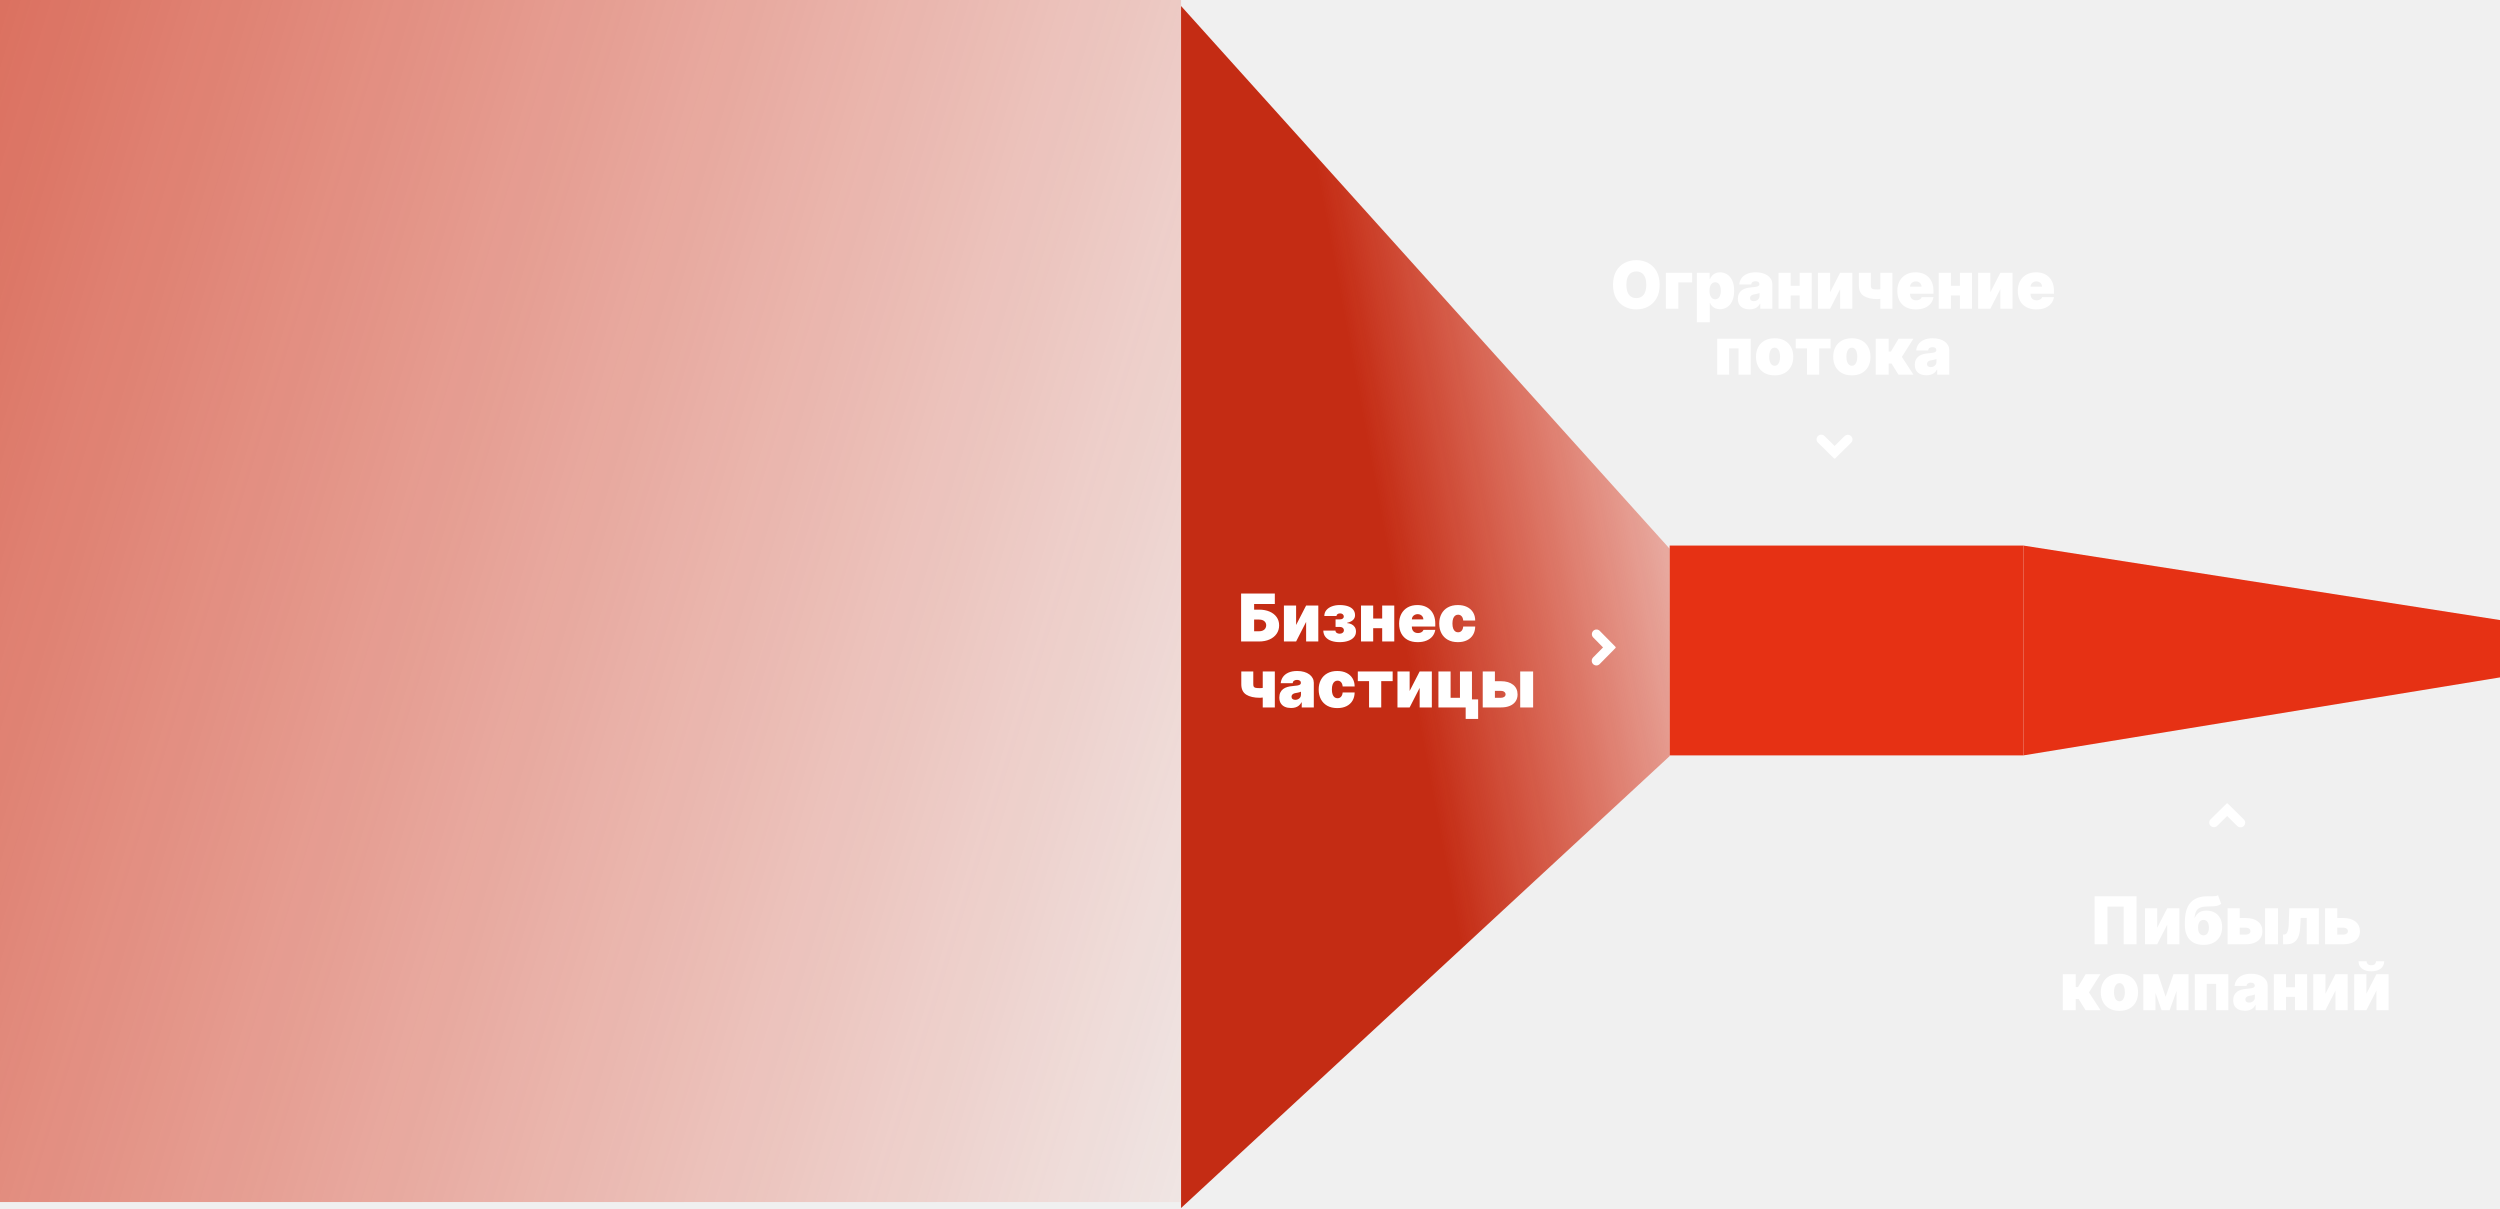
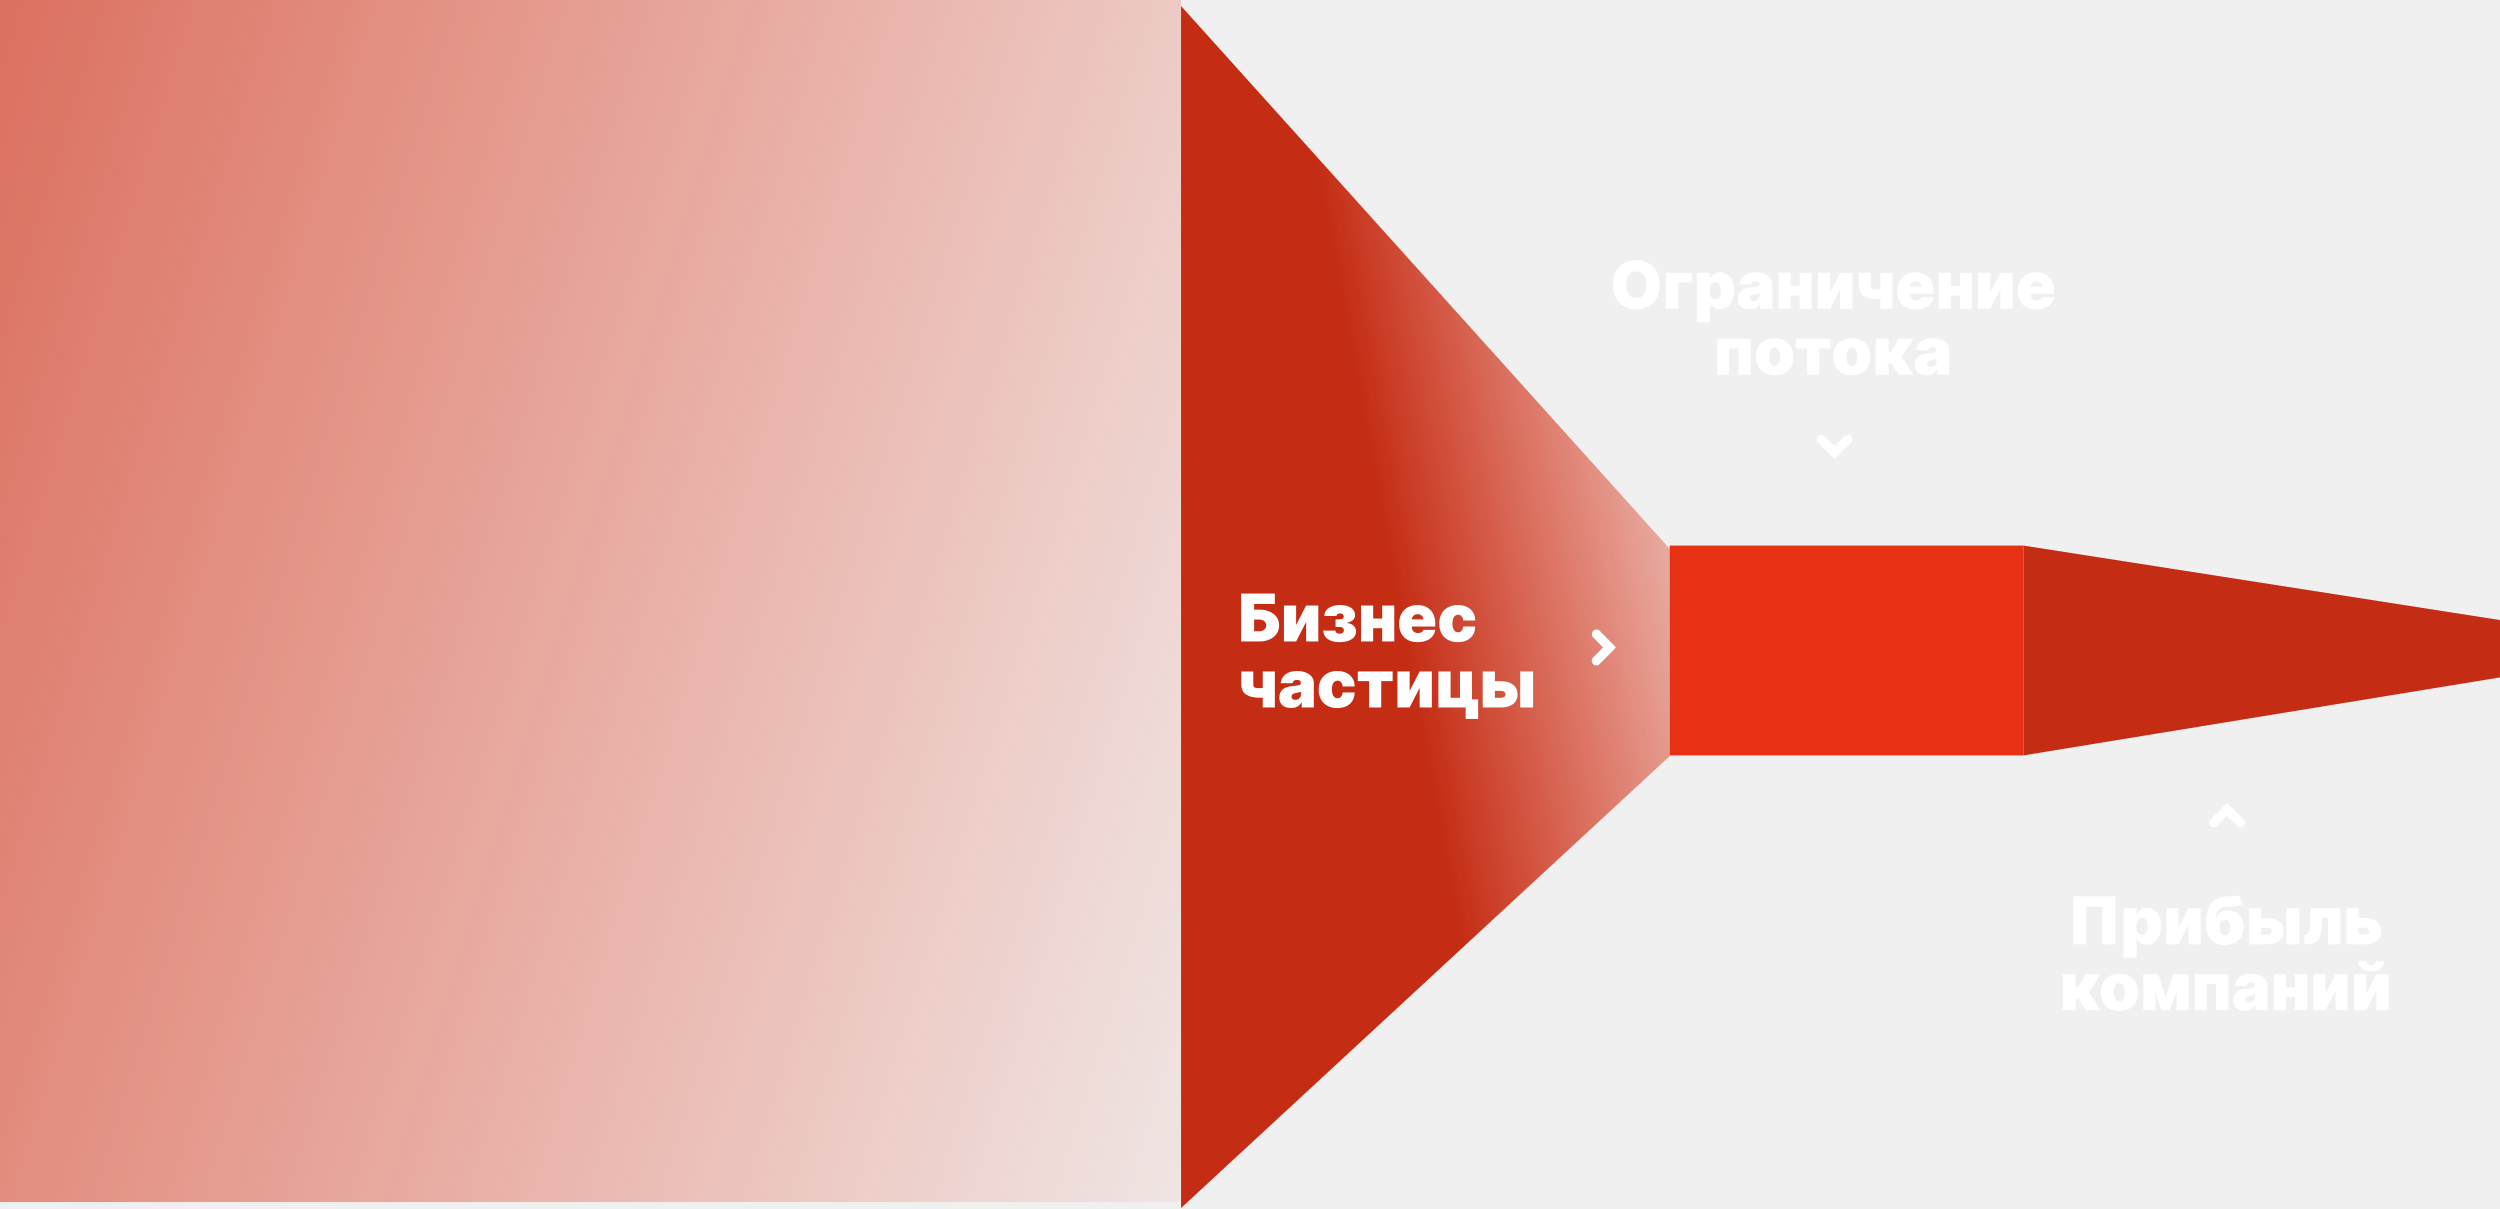
<svg xmlns="http://www.w3.org/2000/svg" width="834" height="403" viewBox="0 0 834 403" fill="none">
  <path d="M-1 0L394 6.9064e-05L394 401L-1 401L-1 0Z" fill="url(#paint0_linear_831_11064)" />
  <path d="M394 403L557 252.236L557 183.065L394 2L394 403Z" fill="url(#paint1_linear_831_11064)" />
  <path d="M532.549 222C532.243 222.002 531.943 221.911 531.687 221.739C531.432 221.567 531.233 221.321 531.116 221.034C530.999 220.746 530.97 220.43 531.031 220.125C531.093 219.821 531.243 219.542 531.462 219.324L534.774 215.982L531.462 212.625C531.19 212.329 531.042 211.938 531.049 211.533C531.056 211.129 531.218 210.743 531.5 210.457C531.782 210.171 532.162 210.007 532.561 210C532.959 209.993 533.345 210.143 533.637 210.419L538.913 215.771C538.941 215.799 538.963 215.831 538.977 215.868C538.992 215.904 539 215.943 539 215.982C539 216.021 538.992 216.06 538.977 216.096C538.963 216.133 538.941 216.165 538.913 216.193L533.637 221.545C533.348 221.837 532.957 222 532.549 222Z" fill="white" />
  <path d="M414.031 214V198H425.281V201.5H418.375V203.375H420C421.344 203.375 422.518 203.591 423.523 204.023C424.534 204.456 425.318 205.065 425.875 205.852C426.438 206.638 426.719 207.562 426.719 208.625C426.719 209.687 426.438 210.622 425.875 211.43C425.318 212.237 424.534 212.867 423.523 213.32C422.518 213.773 421.344 214 420 214H414.031ZM418.375 210.594H420C420.521 210.594 420.958 210.508 421.312 210.336C421.672 210.164 421.943 209.927 422.125 209.625C422.313 209.323 422.406 208.979 422.406 208.594C422.406 208.047 422.201 207.594 421.789 207.234C421.378 206.87 420.781 206.687 420 206.687H418.375V210.594ZM432.379 208.5L435.723 202H439.785V214H435.723V207.469L432.379 214H428.316V202H432.379V208.5ZM441.449 210.375H445.512C445.512 210.677 445.642 210.924 445.902 211.117C446.168 211.31 446.507 211.406 446.918 211.406C447.329 211.406 447.665 211.299 447.926 211.086C448.191 210.867 448.324 210.589 448.324 210.25C448.324 210.036 448.27 209.849 448.16 209.687C448.051 209.521 447.9 209.391 447.707 209.297C447.514 209.203 447.293 209.156 447.043 209.156H445.543V206.625H447.043C447.413 206.625 447.712 206.536 447.941 206.359C448.176 206.182 448.293 205.958 448.293 205.688C448.293 205.375 448.178 205.12 447.949 204.922C447.72 204.724 447.428 204.625 447.074 204.625C446.72 204.625 446.428 204.706 446.199 204.867C445.97 205.029 445.855 205.24 445.855 205.5H441.793C441.793 204.729 442.022 204.073 442.48 203.531C442.939 202.984 443.553 202.568 444.324 202.281C445.095 201.99 445.949 201.844 446.887 201.844C447.96 201.844 448.882 201.974 449.652 202.234C450.423 202.495 451.014 202.878 451.426 203.383C451.837 203.888 452.043 204.51 452.043 205.25C452.043 205.859 451.822 206.383 451.379 206.82C450.936 207.253 450.283 207.563 449.418 207.75V207.875C449.934 207.901 450.413 208.023 450.855 208.242C451.303 208.461 451.665 208.773 451.941 209.18C452.217 209.586 452.355 210.089 452.355 210.687C452.355 211.437 452.121 212.076 451.652 212.602C451.189 213.128 450.548 213.529 449.73 213.805C448.913 214.081 447.975 214.219 446.918 214.219C445.887 214.219 444.965 214.081 444.152 213.805C443.34 213.523 442.694 213.099 442.215 212.531C441.736 211.958 441.48 211.24 441.449 210.375ZM462.596 206.344V209.562H456.564V206.344H462.596ZM458.096 202V214H454.033V202H458.096ZM465.127 202V214H461.096V202H465.127ZM472.932 214.219C471.65 214.219 470.546 213.974 469.619 213.484C468.697 212.99 467.986 212.281 467.486 211.359C466.992 210.432 466.744 209.323 466.744 208.031C466.744 206.792 466.994 205.708 467.494 204.781C467.994 203.854 468.7 203.133 469.611 202.617C470.523 202.102 471.598 201.844 472.838 201.844C473.744 201.844 474.564 201.984 475.299 202.266C476.033 202.547 476.661 202.956 477.182 203.492C477.702 204.023 478.104 204.669 478.385 205.43C478.666 206.19 478.807 207.047 478.807 208V209H468.088V206.625H474.838C474.833 206.281 474.744 205.979 474.572 205.719C474.406 205.453 474.179 205.247 473.893 205.102C473.611 204.951 473.291 204.875 472.932 204.875C472.583 204.875 472.262 204.951 471.971 205.102C471.679 205.247 471.445 205.451 471.268 205.711C471.096 205.971 471.005 206.276 470.994 206.625V209.188C470.994 209.573 471.075 209.917 471.236 210.219C471.398 210.521 471.63 210.758 471.932 210.93C472.234 211.102 472.598 211.188 473.025 211.188C473.322 211.188 473.593 211.146 473.838 211.062C474.088 210.979 474.301 210.859 474.479 210.703C474.656 210.542 474.786 210.349 474.869 210.125H478.807C478.671 210.958 478.351 211.682 477.846 212.297C477.34 212.906 476.671 213.38 475.838 213.719C475.01 214.052 474.041 214.219 472.932 214.219ZM486.348 214.219C485.046 214.219 483.931 213.961 483.004 213.445C482.077 212.924 481.366 212.201 480.871 211.273C480.376 210.341 480.129 209.26 480.129 208.031C480.129 206.802 480.376 205.724 480.871 204.797C481.366 203.865 482.077 203.141 483.004 202.625C483.931 202.104 485.046 201.844 486.348 201.844C487.525 201.844 488.543 202.057 489.402 202.484C490.267 202.906 490.936 203.505 491.41 204.281C491.884 205.052 492.124 205.958 492.129 207H488.129C488.072 206.37 487.889 205.891 487.582 205.562C487.28 205.229 486.889 205.062 486.41 205.062C486.035 205.062 485.707 205.172 485.426 205.391C485.145 205.604 484.926 205.93 484.77 206.367C484.613 206.799 484.535 207.344 484.535 208C484.535 208.656 484.613 209.203 484.77 209.641C484.926 210.073 485.145 210.398 485.426 210.617C485.707 210.831 486.035 210.937 486.41 210.937C486.728 210.937 487.009 210.865 487.254 210.719C487.499 210.568 487.697 210.349 487.848 210.062C488.004 209.771 488.098 209.417 488.129 209H492.129C492.113 210.057 491.871 210.979 491.402 211.766C490.934 212.547 490.27 213.151 489.41 213.578C488.556 214.005 487.535 214.219 486.348 214.219ZM425.281 224V236H421.25V224H425.281ZM423.188 228.969V232.188C423.042 232.281 422.789 232.375 422.43 232.469C422.076 232.557 421.701 232.633 421.305 232.695C420.914 232.753 420.594 232.781 420.344 232.781C418.375 232.781 416.841 232.432 415.742 231.734C414.643 231.036 414.094 229.875 414.094 228.25V224H418.094V228.25C418.094 228.615 418.146 228.891 418.25 229.078C418.359 229.266 418.573 229.393 418.891 229.461C419.214 229.529 419.698 229.562 420.344 229.562C420.734 229.562 421.156 229.516 421.609 229.422C422.068 229.323 422.594 229.172 423.188 228.969ZM430.693 236.188C429.928 236.188 429.251 236.063 428.662 235.812C428.079 235.557 427.62 235.172 427.287 234.656C426.954 234.141 426.787 233.484 426.787 232.687C426.787 232.031 426.899 231.471 427.123 231.008C427.347 230.539 427.66 230.156 428.061 229.859C428.462 229.562 428.928 229.336 429.459 229.18C429.995 229.023 430.574 228.922 431.193 228.875C431.865 228.823 432.404 228.76 432.811 228.687C433.222 228.609 433.519 228.503 433.701 228.367C433.883 228.227 433.975 228.042 433.975 227.812V227.781C433.975 227.469 433.855 227.229 433.615 227.062C433.376 226.896 433.068 226.812 432.693 226.812C432.282 226.812 431.946 226.904 431.686 227.086C431.43 227.263 431.277 227.536 431.225 227.906H427.256C427.308 227.177 427.54 226.505 427.951 225.891C428.368 225.271 428.975 224.776 429.771 224.406C430.568 224.031 431.563 223.844 432.756 223.844C433.615 223.844 434.386 223.945 435.068 224.148C435.751 224.346 436.331 224.625 436.811 224.984C437.29 225.339 437.654 225.755 437.904 226.234C438.16 226.708 438.287 227.224 438.287 227.781V236H434.256V234.312H434.162C433.923 234.76 433.631 235.122 433.287 235.398C432.949 235.674 432.561 235.875 432.123 236C431.691 236.125 431.214 236.188 430.693 236.188ZM432.1 233.469C432.428 233.469 432.735 233.401 433.021 233.266C433.313 233.13 433.55 232.935 433.732 232.68C433.915 232.424 434.006 232.115 434.006 231.75V230.75C433.891 230.797 433.769 230.841 433.639 230.883C433.514 230.924 433.378 230.964 433.232 231C433.092 231.036 432.941 231.07 432.779 231.102C432.623 231.133 432.459 231.161 432.287 231.188C431.954 231.24 431.68 231.326 431.467 231.445C431.258 231.56 431.102 231.703 430.998 231.875C430.899 232.042 430.85 232.229 430.85 232.437C430.85 232.771 430.967 233.026 431.201 233.203C431.436 233.38 431.735 233.469 432.1 233.469ZM446.129 236.219C444.827 236.219 443.712 235.961 442.785 235.445C441.858 234.924 441.147 234.201 440.652 233.273C440.158 232.341 439.91 231.26 439.91 230.031C439.91 228.802 440.158 227.724 440.652 226.797C441.147 225.865 441.858 225.141 442.785 224.625C443.712 224.104 444.827 223.844 446.129 223.844C447.306 223.844 448.324 224.057 449.184 224.484C450.048 224.906 450.717 225.505 451.191 226.281C451.665 227.052 451.905 227.958 451.91 229H447.91C447.853 228.37 447.671 227.891 447.363 227.562C447.061 227.229 446.671 227.062 446.191 227.062C445.816 227.062 445.488 227.172 445.207 227.391C444.926 227.604 444.707 227.93 444.551 228.367C444.395 228.799 444.316 229.344 444.316 230C444.316 230.656 444.395 231.203 444.551 231.641C444.707 232.073 444.926 232.398 445.207 232.617C445.488 232.831 445.816 232.937 446.191 232.937C446.509 232.937 446.79 232.865 447.035 232.719C447.28 232.568 447.478 232.349 447.629 232.062C447.785 231.771 447.879 231.417 447.91 231H451.91C451.895 232.057 451.652 232.979 451.184 233.766C450.715 234.547 450.051 235.151 449.191 235.578C448.337 236.005 447.316 236.219 446.129 236.219ZM452.967 227.219V224H464.592V227.219H460.779V236H456.717V227.219H452.967ZM470.256 230.5L473.6 224H477.662V236H473.6V229.469L470.256 236H466.193V224H470.256V230.5ZM491.045 224V233.312H493.107V239.844H488.951V236H479.857V224H483.92V232.781H487.045V224H491.045ZM497.045 227.25H500.732C502.446 227.25 503.795 227.646 504.779 228.438C505.764 229.224 506.258 230.307 506.264 231.687C506.258 232.578 506.032 233.346 505.584 233.992C505.141 234.638 504.506 235.135 503.678 235.484C502.855 235.828 501.873 236 500.732 236H494.639V224H498.701V232.781H500.732C501.175 232.781 501.54 232.677 501.826 232.469C502.113 232.255 502.258 231.984 502.264 231.656C502.258 231.307 502.113 231.023 501.826 230.805C501.54 230.581 501.175 230.469 500.732 230.469H497.045V227.25ZM507.139 236V224H511.451V236H507.139Z" fill="white" />
  <path d="M675 252L557 252L557 182L675 182L675 252Z" fill="#E63114" />
-   <path d="M675 252L834 225.98L834 206.853L675 182L675 252Z" fill="#E63114" />
+   <path d="M675 252L834 225.98L834 206.853L675 182L675 252Z" fill="#C42C14" />
  <path d="M749 274.451C749.002 274.757 748.911 275.057 748.739 275.313C748.567 275.568 748.321 275.767 748.034 275.884C747.746 276.001 747.43 276.03 747.125 275.969C746.821 275.907 746.542 275.757 746.324 275.538L742.982 272.226L739.625 275.538C739.329 275.81 738.938 275.958 738.533 275.951C738.129 275.944 737.743 275.782 737.457 275.5C737.171 275.218 737.007 274.838 737 274.439C736.993 274.041 737.143 273.655 737.419 273.363L742.771 268.087C742.799 268.059 742.831 268.037 742.868 268.023C742.904 268.008 742.943 268 742.982 268C743.021 268 743.06 268.008 743.096 268.023C743.133 268.037 743.165 268.059 743.193 268.087L748.545 273.363C748.837 273.652 749 274.043 749 274.451Z" fill="white" />
  <path d="M606 146.549C605.998 146.243 606.089 145.943 606.261 145.687C606.433 145.432 606.679 145.233 606.966 145.116C607.254 144.999 607.57 144.97 607.875 145.031C608.179 145.093 608.458 145.243 608.676 145.462L612.018 148.774L615.375 145.462C615.671 145.19 616.062 145.042 616.467 145.049C616.871 145.056 617.257 145.218 617.543 145.5C617.829 145.782 617.993 146.162 618 146.561C618.007 146.959 617.857 147.345 617.581 147.637L612.229 152.913C612.201 152.941 612.169 152.963 612.132 152.977C612.096 152.992 612.057 153 612.018 153C611.979 153 611.94 152.992 611.904 152.977C611.867 152.963 611.835 152.941 611.807 152.913L606.455 147.637C606.163 147.348 606 146.957 606 146.549Z" fill="white" />
-   <path d="M712.736 299V315H708.455V302.437H703.049V315H698.768V299H712.736ZM719.641 309.5L722.984 303H727.047V315H722.984V308.469L719.641 315H715.578V303H719.641V309.5ZM739.93 298.656L740.992 301.531C740.669 301.76 740.326 301.94 739.961 302.07C739.596 302.195 739.141 302.284 738.594 302.336C738.047 302.383 737.336 302.406 736.461 302.406C735.471 302.406 734.674 302.521 734.07 302.75C733.466 302.979 733.01 303.367 732.703 303.914C732.396 304.461 732.19 305.208 732.086 306.156H732.18C732.508 305.437 732.977 304.862 733.586 304.43C734.201 303.997 735.034 303.781 736.086 303.781C737.164 303.781 738.094 304.01 738.875 304.469C739.656 304.922 740.255 305.56 740.672 306.383C741.094 307.206 741.305 308.172 741.305 309.281C741.305 310.479 741.057 311.523 740.562 312.414C740.068 313.305 739.357 313.995 738.43 314.484C737.503 314.974 736.388 315.219 735.086 315.219C733.784 315.219 732.669 314.964 731.742 314.453C730.815 313.943 730.104 313.193 729.609 312.203C729.115 311.214 728.867 310 728.867 308.562V307.781C728.867 304.74 729.5 302.516 730.766 301.109C732.036 299.703 733.883 299 736.305 299C736.867 299 737.378 299 737.836 299C738.299 299 738.706 298.977 739.055 298.93C739.409 298.883 739.701 298.792 739.93 298.656ZM735.117 312.031C735.482 312.031 735.797 311.932 736.063 311.734C736.328 311.531 736.534 311.24 736.68 310.859C736.826 310.474 736.898 310.01 736.898 309.469C736.898 308.917 736.826 308.448 736.68 308.063C736.534 307.677 736.328 307.383 736.063 307.18C735.797 306.977 735.482 306.875 735.117 306.875C734.831 306.875 734.573 306.932 734.344 307.047C734.115 307.161 733.919 307.331 733.758 307.555C733.602 307.773 733.482 308.044 733.398 308.367C733.315 308.685 733.273 309.052 733.273 309.469C733.273 310.281 733.435 310.911 733.758 311.359C734.086 311.807 734.539 312.031 735.117 312.031ZM745.527 306.25H749.215C750.928 306.25 752.277 306.646 753.262 307.438C754.246 308.224 754.741 309.307 754.746 310.687C754.741 311.578 754.514 312.346 754.066 312.992C753.624 313.638 752.988 314.135 752.16 314.484C751.337 314.828 750.355 315 749.215 315H743.121V303H747.184V311.781H749.215C749.658 311.781 750.022 311.677 750.309 311.469C750.595 311.255 750.741 310.984 750.746 310.656C750.741 310.307 750.595 310.023 750.309 309.805C750.022 309.581 749.658 309.469 749.215 309.469H745.527V306.25ZM755.621 315V303H759.934V315H755.621ZM761.645 315L761.613 311.75H761.988C762.223 311.75 762.428 311.682 762.605 311.547C762.788 311.411 762.941 311.203 763.066 310.922C763.197 310.641 763.298 310.284 763.371 309.852C763.449 309.419 763.499 308.906 763.52 308.312L763.707 303H773.582V315H769.52V306.219H767.52L767.332 309.469C767.28 310.49 767.134 311.354 766.895 312.062C766.66 312.771 766.348 313.341 765.957 313.773C765.566 314.201 765.113 314.513 764.598 314.711C764.082 314.904 763.514 315 762.895 315H761.645ZM778.055 306.25H781.742C783.456 306.25 784.805 306.646 785.789 307.438C786.773 308.224 787.268 309.307 787.273 310.687C787.268 311.578 787.042 312.346 786.594 312.992C786.151 313.638 785.516 314.135 784.688 314.484C783.865 314.828 782.883 315 781.742 315H775.648V303H779.711V311.781H781.742C782.185 311.781 782.549 311.677 782.836 311.469C783.122 311.255 783.268 310.984 783.273 310.656C783.268 310.307 783.122 310.023 782.836 309.805C782.549 309.581 782.185 309.469 781.742 309.469H778.055V306.25ZM688.153 337V325H692.466V329.281H693.216L695.778 325H700.716L696.872 331.062L700.747 337H695.747L693.435 333.281H692.466V337H688.153ZM707.04 337.219C705.738 337.219 704.623 336.961 703.696 336.445C702.769 335.924 702.058 335.201 701.563 334.273C701.069 333.341 700.821 332.26 700.821 331.031C700.821 329.802 701.069 328.724 701.563 327.797C702.058 326.865 702.769 326.141 703.696 325.625C704.623 325.104 705.738 324.844 707.04 324.844C708.342 324.844 709.457 325.104 710.384 325.625C711.311 326.141 712.022 326.865 712.517 327.797C713.011 328.724 713.259 329.802 713.259 331.031C713.259 332.26 713.011 333.341 712.517 334.273C712.022 335.201 711.311 335.924 710.384 336.445C709.457 336.961 708.342 337.219 707.04 337.219ZM707.071 334.031C707.436 334.031 707.751 333.909 708.017 333.664C708.282 333.419 708.488 333.07 708.634 332.617C708.78 332.164 708.853 331.625 708.853 331C708.853 330.37 708.78 329.831 708.634 329.383C708.488 328.93 708.282 328.581 708.017 328.336C707.751 328.091 707.436 327.969 707.071 327.969C706.686 327.969 706.355 328.091 706.079 328.336C705.803 328.581 705.592 328.93 705.446 329.383C705.3 329.831 705.228 330.37 705.228 331C705.228 331.625 705.3 332.164 705.446 332.617C705.592 333.07 705.803 333.419 706.079 333.664C706.355 333.909 706.686 334.031 707.071 334.031ZM722.446 332.531L725.071 325H728.134L723.79 337H721.103L716.884 325H719.946L722.446 332.531ZM719.071 325V337H715.009V325H719.071ZM726.103 337V325H730.103V337H726.103ZM732.175 337V325H743.362V337H739.3V328.219H736.175V337H732.175ZM748.903 337.188C748.138 337.188 747.461 337.063 746.872 336.812C746.289 336.557 745.83 336.172 745.497 335.656C745.164 335.141 744.997 334.484 744.997 333.687C744.997 333.031 745.109 332.471 745.333 332.008C745.557 331.539 745.869 331.156 746.271 330.859C746.672 330.562 747.138 330.336 747.669 330.18C748.205 330.023 748.784 329.922 749.403 329.875C750.075 329.823 750.614 329.76 751.021 329.687C751.432 329.609 751.729 329.503 751.911 329.367C752.093 329.227 752.185 329.042 752.185 328.812V328.781C752.185 328.469 752.065 328.229 751.825 328.062C751.586 327.896 751.278 327.812 750.903 327.812C750.492 327.812 750.156 327.904 749.896 328.086C749.64 328.263 749.487 328.536 749.435 328.906H745.466C745.518 328.177 745.75 327.505 746.161 326.891C746.578 326.271 747.185 325.776 747.981 325.406C748.778 325.031 749.773 324.844 750.966 324.844C751.825 324.844 752.596 324.945 753.278 325.148C753.961 325.346 754.541 325.625 755.021 325.984C755.5 326.339 755.864 326.755 756.114 327.234C756.369 327.708 756.497 328.224 756.497 328.781V337H752.466V335.312H752.372C752.132 335.76 751.841 336.122 751.497 336.398C751.159 336.674 750.771 336.875 750.333 337C749.901 337.125 749.424 337.188 748.903 337.188ZM750.31 334.469C750.638 334.469 750.945 334.401 751.231 334.266C751.523 334.13 751.76 333.935 751.942 333.68C752.125 333.424 752.216 333.115 752.216 332.75V331.75C752.101 331.797 751.979 331.841 751.849 331.883C751.724 331.924 751.588 331.964 751.442 332C751.302 332.036 751.151 332.07 750.989 332.102C750.833 332.133 750.669 332.161 750.497 332.188C750.164 332.24 749.89 332.326 749.677 332.445C749.468 332.56 749.312 332.703 749.208 332.875C749.109 333.042 749.06 333.229 749.06 333.437C749.06 333.771 749.177 334.026 749.411 334.203C749.646 334.38 749.945 334.469 750.31 334.469ZM767.12 329.344V332.562H761.089V329.344H767.12ZM762.62 325V337H758.558V325H762.62ZM769.651 325V337H765.62V325H769.651ZM775.769 331.5L779.112 325H783.175V337H779.112V330.469L775.769 337H771.706V325H775.769V331.5ZM789.433 331.5L792.776 325H796.839V337H792.776V330.469L789.433 337H785.37V325H789.433V331.5ZM792.651 320.687H795.37C795.365 321.703 794.977 322.516 794.206 323.125C793.435 323.729 792.396 324.031 791.089 324.031C789.771 324.031 788.727 323.729 787.956 323.125C787.185 322.516 786.802 321.703 786.808 320.687H789.495C789.49 321.016 789.607 321.318 789.847 321.594C790.091 321.865 790.506 322 791.089 322C791.646 322 792.045 321.867 792.284 321.602C792.524 321.336 792.646 321.031 792.651 320.687Z" fill="white" />
+   <path d="M705.614 299V315H701.333V302.437H695.927V315H691.646V299H705.614ZM708.456 319.5V303H712.737V305.094H712.831C712.987 304.687 713.216 304.315 713.519 303.977C713.821 303.633 714.196 303.359 714.644 303.156C715.091 302.948 715.612 302.844 716.206 302.844C716.998 302.844 717.75 303.055 718.464 303.477C719.183 303.898 719.766 304.562 720.214 305.469C720.667 306.375 720.894 307.552 720.894 309C720.894 310.385 720.677 311.534 720.245 312.445C719.818 313.357 719.245 314.036 718.526 314.484C717.813 314.932 717.029 315.156 716.175 315.156C715.612 315.156 715.11 315.065 714.667 314.883C714.229 314.695 713.854 314.443 713.542 314.125C713.235 313.802 712.998 313.437 712.831 313.031H712.769V319.5H708.456ZM712.675 309C712.675 309.583 712.75 310.089 712.901 310.516C713.058 310.937 713.276 311.266 713.558 311.5C713.844 311.729 714.185 311.844 714.581 311.844C714.977 311.844 715.313 311.732 715.589 311.508C715.87 311.279 716.084 310.953 716.229 310.531C716.381 310.104 716.456 309.594 716.456 309C716.456 308.406 716.381 307.898 716.229 307.477C716.084 307.049 715.87 306.724 715.589 306.5C715.313 306.271 714.977 306.156 714.581 306.156C714.185 306.156 713.844 306.271 713.558 306.5C713.276 306.724 713.058 307.049 712.901 307.477C712.75 307.898 712.675 308.406 712.675 309ZM726.763 309.5L730.106 303H734.169V315H730.106V308.469L726.763 315H722.7V303H726.763V309.5ZM747.052 298.656L748.114 301.531C747.791 301.76 747.448 301.94 747.083 302.07C746.718 302.195 746.263 302.284 745.716 302.336C745.169 302.383 744.458 302.406 743.583 302.406C742.593 302.406 741.797 302.521 741.192 302.75C740.588 302.979 740.132 303.367 739.825 303.914C739.518 304.461 739.312 305.208 739.208 306.156H739.302C739.63 305.437 740.099 304.862 740.708 304.43C741.323 303.997 742.156 303.781 743.208 303.781C744.286 303.781 745.216 304.01 745.997 304.469C746.778 304.922 747.377 305.56 747.794 306.383C748.216 307.206 748.427 308.172 748.427 309.281C748.427 310.479 748.179 311.523 747.685 312.414C747.19 313.305 746.479 313.995 745.552 314.484C744.625 314.974 743.51 315.219 742.208 315.219C740.906 315.219 739.791 314.964 738.864 314.453C737.937 313.943 737.226 313.193 736.731 312.203C736.237 311.214 735.989 310 735.989 308.562V307.781C735.989 304.74 736.622 302.516 737.888 301.109C739.159 299.703 741.005 299 743.427 299C743.989 299 744.5 299 744.958 299C745.422 299 745.828 298.977 746.177 298.93C746.531 298.883 746.823 298.792 747.052 298.656ZM742.239 312.031C742.604 312.031 742.919 311.932 743.185 311.734C743.45 311.531 743.656 311.24 743.802 310.859C743.948 310.474 744.021 310.01 744.021 309.469C744.021 308.917 743.948 308.448 743.802 308.063C743.656 307.677 743.45 307.383 743.185 307.18C742.919 306.977 742.604 306.875 742.239 306.875C741.953 306.875 741.695 306.932 741.466 307.047C741.237 307.161 741.041 307.331 740.88 307.555C740.724 307.773 740.604 308.044 740.521 308.367C740.437 308.685 740.396 309.052 740.396 309.469C740.396 310.281 740.557 310.911 740.88 311.359C741.208 311.807 741.661 312.031 742.239 312.031ZM752.649 306.25H756.337C758.05 306.25 759.399 306.646 760.384 307.438C761.368 308.224 761.863 309.307 761.868 310.687C761.863 311.578 761.636 312.346 761.188 312.992C760.746 313.638 760.11 314.135 759.282 314.484C758.459 314.828 757.478 315 756.337 315H750.243V303H754.306V311.781H756.337C756.78 311.781 757.144 311.677 757.431 311.469C757.717 311.255 757.863 310.984 757.868 310.656C757.863 310.307 757.717 310.023 757.431 309.805C757.144 309.581 756.78 309.469 756.337 309.469H752.649V306.25ZM762.743 315V303H767.056V315H762.743ZM768.767 315L768.735 311.75H769.11C769.345 311.75 769.55 311.682 769.728 311.547C769.91 311.411 770.063 311.203 770.188 310.922C770.319 310.641 770.42 310.284 770.493 309.852C770.571 309.419 770.621 308.906 770.642 308.312L770.829 303H780.704V315H776.642V306.219H774.642L774.454 309.469C774.402 310.49 774.256 311.354 774.017 312.062C773.782 312.771 773.47 313.341 773.079 313.773C772.688 314.201 772.235 314.513 771.72 314.711C771.204 314.904 770.636 315 770.017 315H768.767ZM785.177 306.25H788.864C790.578 306.25 791.927 306.646 792.911 307.438C793.896 308.224 794.39 309.307 794.396 310.687C794.39 311.578 794.164 312.346 793.716 312.992C793.273 313.638 792.638 314.135 791.81 314.484C790.987 314.828 790.005 315 788.864 315H782.771V303H786.833V311.781H788.864C789.307 311.781 789.672 311.677 789.958 311.469C790.244 311.255 790.39 310.984 790.396 310.656C790.39 310.307 790.244 310.023 789.958 309.805C789.672 309.581 789.307 309.469 788.864 309.469H785.177V306.25ZM688.153 337V325H692.466V329.281H693.216L695.778 325H700.716L696.872 331.062L700.747 337H695.747L693.435 333.281H692.466V337H688.153ZM707.04 337.219C705.738 337.219 704.623 336.961 703.696 336.445C702.769 335.924 702.058 335.201 701.563 334.273C701.069 333.341 700.821 332.26 700.821 331.031C700.821 329.802 701.069 328.724 701.563 327.797C702.058 326.865 702.769 326.141 703.696 325.625C704.623 325.104 705.738 324.844 707.04 324.844C708.342 324.844 709.457 325.104 710.384 325.625C711.311 326.141 712.022 326.865 712.517 327.797C713.011 328.724 713.259 329.802 713.259 331.031C713.259 332.26 713.011 333.341 712.517 334.273C712.022 335.201 711.311 335.924 710.384 336.445C709.457 336.961 708.342 337.219 707.04 337.219ZM707.071 334.031C707.436 334.031 707.751 333.909 708.017 333.664C708.282 333.419 708.488 333.07 708.634 332.617C708.78 332.164 708.853 331.625 708.853 331C708.853 330.37 708.78 329.831 708.634 329.383C708.488 328.93 708.282 328.581 708.017 328.336C707.751 328.091 707.436 327.969 707.071 327.969C706.686 327.969 706.355 328.091 706.079 328.336C705.803 328.581 705.592 328.93 705.446 329.383C705.3 329.831 705.228 330.37 705.228 331C705.228 331.625 705.3 332.164 705.446 332.617C705.592 333.07 705.803 333.419 706.079 333.664C706.355 333.909 706.686 334.031 707.071 334.031ZM722.446 332.531L725.071 325H728.134L723.79 337H721.103L716.884 325H719.946L722.446 332.531ZM719.071 325V337H715.009V325H719.071ZM726.103 337V325H730.103V337H726.103ZM732.175 337V325H743.362V337H739.3V328.219H736.175V337H732.175ZM748.903 337.188C748.138 337.188 747.461 337.063 746.872 336.812C746.289 336.557 745.83 336.172 745.497 335.656C745.164 335.141 744.997 334.484 744.997 333.687C744.997 333.031 745.109 332.471 745.333 332.008C745.557 331.539 745.869 331.156 746.271 330.859C746.672 330.562 747.138 330.336 747.669 330.18C748.205 330.023 748.784 329.922 749.403 329.875C750.075 329.823 750.614 329.76 751.021 329.687C751.432 329.609 751.729 329.503 751.911 329.367C752.093 329.227 752.185 329.042 752.185 328.812V328.781C752.185 328.469 752.065 328.229 751.825 328.062C751.586 327.896 751.278 327.812 750.903 327.812C750.492 327.812 750.156 327.904 749.896 328.086C749.64 328.263 749.487 328.536 749.435 328.906H745.466C745.518 328.177 745.75 327.505 746.161 326.891C746.578 326.271 747.185 325.776 747.981 325.406C748.778 325.031 749.773 324.844 750.966 324.844C751.825 324.844 752.596 324.945 753.278 325.148C753.961 325.346 754.541 325.625 755.021 325.984C755.5 326.339 755.864 326.755 756.114 327.234C756.369 327.708 756.497 328.224 756.497 328.781V337H752.466V335.312H752.372C752.132 335.76 751.841 336.122 751.497 336.398C751.159 336.674 750.771 336.875 750.333 337C749.901 337.125 749.424 337.188 748.903 337.188ZM750.31 334.469C750.638 334.469 750.945 334.401 751.231 334.266C751.523 334.13 751.76 333.935 751.942 333.68C752.125 333.424 752.216 333.115 752.216 332.75V331.75C752.101 331.797 751.979 331.841 751.849 331.883C751.724 331.924 751.588 331.964 751.442 332C751.302 332.036 751.151 332.07 750.989 332.102C750.833 332.133 750.669 332.161 750.497 332.188C750.164 332.24 749.89 332.326 749.677 332.445C749.468 332.56 749.312 332.703 749.208 332.875C749.109 333.042 749.06 333.229 749.06 333.437C749.06 333.771 749.177 334.026 749.411 334.203C749.646 334.38 749.945 334.469 750.31 334.469ZM767.12 329.344V332.562H761.089V329.344H767.12ZM762.62 325V337H758.558V325H762.62ZM769.651 325V337H765.62V325H769.651ZM775.769 331.5L779.112 325H783.175V337H779.112V330.469L775.769 337H771.706V325H775.769V331.5ZM789.433 331.5L792.776 325H796.839V337H792.776V330.469L789.433 337H785.37V325H789.433V331.5ZM792.651 320.687H795.37C795.365 321.703 794.977 322.516 794.206 323.125C793.435 323.729 792.396 324.031 791.089 324.031C789.771 324.031 788.727 323.729 787.956 323.125C787.185 322.516 786.802 321.703 786.808 320.687H789.495C789.49 321.016 789.607 321.318 789.847 321.594C790.091 321.865 790.506 322 791.089 322C791.646 322 792.045 321.867 792.284 321.602C792.524 321.336 792.646 321.031 792.651 320.687Z" fill="white" />
  <path d="M553.663 95C553.663 96.781 553.317 98.284 552.624 99.508C551.931 100.727 550.996 101.651 549.819 102.281C548.642 102.906 547.33 103.219 545.882 103.219C544.424 103.219 543.106 102.904 541.929 102.273C540.757 101.638 539.825 100.711 539.132 99.492C538.444 98.268 538.101 96.771 538.101 95C538.101 93.219 538.444 91.719 539.132 90.5C539.825 89.276 540.757 88.352 541.929 87.727C543.106 87.096 544.424 86.781 545.882 86.781C547.33 86.781 548.642 87.096 549.819 87.727C550.996 88.352 551.931 89.276 552.624 90.5C553.317 91.719 553.663 93.219 553.663 95ZM549.194 95C549.194 94.042 549.067 93.234 548.812 92.578C548.562 91.917 548.189 91.417 547.694 91.078C547.205 90.734 546.601 90.562 545.882 90.562C545.163 90.562 544.556 90.734 544.062 91.078C543.572 91.417 543.2 91.917 542.944 92.578C542.694 93.234 542.569 94.042 542.569 95C542.569 95.958 542.694 96.768 542.944 97.43C543.2 98.086 543.572 98.586 544.062 98.93C544.556 99.268 545.163 99.438 545.882 99.438C546.601 99.438 547.205 99.268 547.694 98.93C548.189 98.586 548.562 98.086 548.812 97.43C549.067 96.768 549.194 95.958 549.194 95ZM564.485 91V94.219H559.892V103H555.735V91H564.485ZM566.069 107.5V91H570.351V93.094H570.444C570.601 92.688 570.83 92.315 571.132 91.977C571.434 91.633 571.809 91.359 572.257 91.156C572.705 90.948 573.226 90.844 573.819 90.844C574.611 90.844 575.364 91.055 576.077 91.477C576.796 91.898 577.379 92.562 577.827 93.469C578.28 94.375 578.507 95.552 578.507 97C578.507 98.385 578.291 99.534 577.858 100.445C577.431 101.357 576.858 102.036 576.14 102.484C575.426 102.932 574.642 103.156 573.788 103.156C573.226 103.156 572.723 103.065 572.28 102.883C571.843 102.695 571.468 102.443 571.155 102.125C570.848 101.802 570.611 101.437 570.444 101.031H570.382V107.5H566.069ZM570.288 97C570.288 97.583 570.364 98.088 570.515 98.516C570.671 98.938 570.89 99.266 571.171 99.5C571.457 99.729 571.799 99.844 572.194 99.844C572.59 99.844 572.926 99.732 573.202 99.508C573.483 99.279 573.697 98.953 573.843 98.531C573.994 98.104 574.069 97.594 574.069 97C574.069 96.406 573.994 95.898 573.843 95.477C573.697 95.049 573.483 94.724 573.202 94.5C572.926 94.271 572.59 94.156 572.194 94.156C571.799 94.156 571.457 94.271 571.171 94.5C570.89 94.724 570.671 95.049 570.515 95.477C570.364 95.898 570.288 96.406 570.288 97ZM583.657 103.188C582.892 103.188 582.215 103.063 581.626 102.812C581.043 102.557 580.584 102.172 580.251 101.656C579.918 101.141 579.751 100.484 579.751 99.688C579.751 99.031 579.863 98.471 580.087 98.008C580.311 97.539 580.623 97.156 581.024 96.859C581.425 96.562 581.892 96.336 582.423 96.18C582.959 96.023 583.537 95.922 584.157 95.875C584.829 95.823 585.368 95.76 585.774 95.688C586.186 95.609 586.483 95.503 586.665 95.367C586.847 95.227 586.938 95.042 586.938 94.812V94.781C586.938 94.469 586.819 94.229 586.579 94.062C586.34 93.896 586.032 93.812 585.657 93.812C585.246 93.812 584.91 93.904 584.649 94.086C584.394 94.263 584.241 94.537 584.188 94.906H580.22C580.272 94.177 580.504 93.505 580.915 92.891C581.332 92.271 581.938 91.776 582.735 91.406C583.532 91.031 584.527 90.844 585.72 90.844C586.579 90.844 587.35 90.945 588.032 91.148C588.715 91.346 589.295 91.625 589.774 91.984C590.254 92.338 590.618 92.755 590.868 93.234C591.123 93.708 591.251 94.224 591.251 94.781V103H587.22V101.312H587.126C586.886 101.76 586.595 102.122 586.251 102.398C585.912 102.674 585.524 102.875 585.087 103C584.655 103.125 584.178 103.188 583.657 103.188ZM585.063 100.469C585.392 100.469 585.699 100.401 585.985 100.266C586.277 100.13 586.514 99.935 586.696 99.68C586.879 99.424 586.97 99.115 586.97 98.75V97.75C586.855 97.797 586.733 97.841 586.603 97.883C586.478 97.924 586.342 97.963 586.196 98C586.056 98.037 585.905 98.07 585.743 98.102C585.587 98.133 585.423 98.162 585.251 98.188C584.918 98.24 584.644 98.326 584.431 98.445C584.222 98.56 584.066 98.703 583.962 98.875C583.863 99.042 583.813 99.229 583.813 99.438C583.813 99.771 583.931 100.026 584.165 100.203C584.399 100.38 584.699 100.469 585.063 100.469ZM601.874 95.344V98.562H595.843V95.344H601.874ZM597.374 91V103H593.312V91H597.374ZM604.405 91V103H600.374V91H604.405ZM610.522 97.5L613.866 91H617.929V103H613.866V96.469L610.522 103H606.46V91H610.522V97.5ZM631.312 91V103H627.28V91H631.312ZM629.218 95.969V99.188C629.072 99.281 628.819 99.375 628.46 99.469C628.106 99.557 627.731 99.633 627.335 99.695C626.944 99.753 626.624 99.781 626.374 99.781C624.405 99.781 622.871 99.432 621.772 98.734C620.674 98.037 620.124 96.875 620.124 95.25V91H624.124V95.25C624.124 95.615 624.176 95.891 624.28 96.078C624.39 96.266 624.603 96.393 624.921 96.461C625.244 96.529 625.728 96.562 626.374 96.562C626.765 96.562 627.187 96.516 627.64 96.422C628.098 96.323 628.624 96.172 629.218 95.969ZM639.13 103.219C637.849 103.219 636.744 102.974 635.817 102.484C634.896 101.99 634.185 101.281 633.685 100.359C633.19 99.432 632.942 98.323 632.942 97.031C632.942 95.792 633.192 94.708 633.692 93.781C634.192 92.854 634.898 92.133 635.81 91.617C636.721 91.102 637.797 90.844 639.036 90.844C639.942 90.844 640.763 90.984 641.497 91.266C642.231 91.547 642.859 91.956 643.38 92.492C643.901 93.023 644.302 93.669 644.583 94.43C644.864 95.19 645.005 96.047 645.005 97V98H634.286V95.625H641.036C641.031 95.281 640.942 94.979 640.771 94.719C640.604 94.453 640.377 94.247 640.091 94.102C639.81 93.951 639.489 93.875 639.13 93.875C638.781 93.875 638.461 93.951 638.169 94.102C637.877 94.247 637.643 94.451 637.466 94.711C637.294 94.971 637.203 95.276 637.192 95.625V98.188C637.192 98.573 637.273 98.917 637.435 99.219C637.596 99.521 637.828 99.758 638.13 99.93C638.432 100.102 638.797 100.188 639.224 100.188C639.521 100.188 639.791 100.146 640.036 100.062C640.286 99.979 640.5 99.859 640.677 99.703C640.854 99.542 640.984 99.349 641.067 99.125H645.005C644.869 99.958 644.549 100.682 644.044 101.297C643.539 101.906 642.869 102.38 642.036 102.719C641.208 103.052 640.239 103.219 639.13 103.219ZM655.327 95.344V98.562H649.296V95.344H655.327ZM650.827 91V103H646.765V91H650.827ZM657.858 91V103H653.827V91H657.858ZM663.976 97.5L667.319 91H671.382V103H667.319V96.469L663.976 103H659.913V91H663.976V97.5ZM679.327 103.219C678.046 103.219 676.942 102.974 676.015 102.484C675.093 101.99 674.382 101.281 673.882 100.359C673.387 99.432 673.14 98.323 673.14 97.031C673.14 95.792 673.39 94.708 673.89 93.781C674.39 92.854 675.095 92.133 676.007 91.617C676.918 91.102 677.994 90.844 679.233 90.844C680.14 90.844 680.96 90.984 681.694 91.266C682.429 91.547 683.056 91.956 683.577 92.492C684.098 93.023 684.499 93.669 684.78 94.43C685.062 95.19 685.202 96.047 685.202 97V98H674.483V95.625H681.233C681.228 95.281 681.14 94.979 680.968 94.719C680.801 94.453 680.575 94.247 680.288 94.102C680.007 93.951 679.687 93.875 679.327 93.875C678.978 93.875 678.658 93.951 678.366 94.102C678.075 94.247 677.84 94.451 677.663 94.711C677.491 94.971 677.4 95.276 677.39 95.625V98.188C677.39 98.573 677.47 98.917 677.632 99.219C677.793 99.521 678.025 99.758 678.327 99.93C678.629 100.102 678.994 100.188 679.421 100.188C679.718 100.188 679.989 100.146 680.233 100.062C680.483 99.979 680.697 99.859 680.874 99.703C681.051 99.542 681.181 99.349 681.265 99.125H685.202C685.067 99.958 684.746 100.682 684.241 101.297C683.736 101.906 683.067 102.38 682.233 102.719C681.405 103.052 680.437 103.219 679.327 103.219ZM572.848 125V113H584.035V125H579.973V116.219H576.848V125H572.848ZM592.014 125.219C590.712 125.219 589.597 124.961 588.67 124.445C587.743 123.924 587.032 123.201 586.537 122.273C586.042 121.341 585.795 120.26 585.795 119.031C585.795 117.802 586.042 116.724 586.537 115.797C587.032 114.865 587.743 114.141 588.67 113.625C589.597 113.104 590.712 112.844 592.014 112.844C593.316 112.844 594.43 113.104 595.357 113.625C596.285 114.141 596.995 114.865 597.49 115.797C597.985 116.724 598.232 117.802 598.232 119.031C598.232 120.26 597.985 121.341 597.49 122.273C596.995 123.201 596.285 123.924 595.357 124.445C594.43 124.961 593.316 125.219 592.014 125.219ZM592.045 122.031C592.41 122.031 592.725 121.909 592.99 121.664C593.256 121.419 593.462 121.07 593.607 120.617C593.753 120.164 593.826 119.625 593.826 119C593.826 118.37 593.753 117.831 593.607 117.383C593.462 116.93 593.256 116.581 592.99 116.336C592.725 116.091 592.41 115.969 592.045 115.969C591.66 115.969 591.329 116.091 591.053 116.336C590.777 116.581 590.566 116.93 590.42 117.383C590.274 117.831 590.201 118.37 590.201 119C590.201 119.625 590.274 120.164 590.42 120.617C590.566 121.07 590.777 121.419 591.053 121.664C591.329 121.909 591.66 122.031 592.045 122.031ZM599.066 116.219V113H610.691V116.219H606.879V125H602.816V116.219H599.066ZM617.773 125.219C616.471 125.219 615.357 124.961 614.43 124.445C613.503 123.924 612.792 123.201 612.297 122.273C611.802 121.341 611.555 120.26 611.555 119.031C611.555 117.802 611.802 116.724 612.297 115.797C612.792 114.865 613.503 114.141 614.43 113.625C615.357 113.104 616.471 112.844 617.773 112.844C619.076 112.844 620.19 113.104 621.117 113.625C622.044 114.141 622.755 114.865 623.25 115.797C623.745 116.724 623.992 117.802 623.992 119.031C623.992 120.26 623.745 121.341 623.25 122.273C622.755 123.201 622.044 123.924 621.117 124.445C620.19 124.961 619.076 125.219 617.773 125.219ZM617.805 122.031C618.169 122.031 618.484 121.909 618.75 121.664C619.016 121.419 619.221 121.07 619.367 120.617C619.513 120.164 619.586 119.625 619.586 119C619.586 118.37 619.513 117.831 619.367 117.383C619.221 116.93 619.016 116.581 618.75 116.336C618.484 116.091 618.169 115.969 617.805 115.969C617.419 115.969 617.089 116.091 616.813 116.336C616.536 116.581 616.326 116.93 616.18 117.383C616.034 117.831 615.961 118.37 615.961 119C615.961 119.625 616.034 120.164 616.18 120.617C616.326 121.07 616.536 121.419 616.813 121.664C617.089 121.909 617.419 122.031 617.805 122.031ZM625.742 125V113H630.055V117.281H630.805L633.367 113H638.305L634.461 119.062L638.336 125H633.336L631.023 121.281H630.055V125H625.742ZM642.686 125.188C641.92 125.188 641.243 125.063 640.654 124.812C640.071 124.557 639.613 124.172 639.279 123.656C638.946 123.141 638.779 122.484 638.779 121.687C638.779 121.031 638.891 120.471 639.115 120.008C639.339 119.539 639.652 119.156 640.053 118.859C640.454 118.562 640.92 118.336 641.451 118.18C641.988 118.023 642.566 117.922 643.186 117.875C643.857 117.823 644.396 117.76 644.803 117.687C645.214 117.609 645.511 117.503 645.693 117.367C645.876 117.227 645.967 117.042 645.967 116.812V116.781C645.967 116.469 645.847 116.229 645.607 116.062C645.368 115.896 645.061 115.812 644.686 115.812C644.274 115.812 643.938 115.904 643.678 116.086C643.423 116.263 643.269 116.536 643.217 116.906H639.248C639.3 116.177 639.532 115.505 639.943 114.891C640.36 114.271 640.967 113.776 641.764 113.406C642.561 113.031 643.555 112.844 644.748 112.844C645.607 112.844 646.378 112.945 647.061 113.148C647.743 113.346 648.324 113.625 648.803 113.984C649.282 114.339 649.646 114.755 649.896 115.234C650.152 115.708 650.279 116.224 650.279 116.781V125H646.248V123.312H646.154C645.915 123.76 645.623 124.122 645.279 124.398C644.941 124.674 644.553 124.875 644.115 125C643.683 125.125 643.206 125.188 642.686 125.188ZM644.092 122.469C644.42 122.469 644.727 122.401 645.014 122.266C645.305 122.13 645.542 121.935 645.725 121.68C645.907 121.424 645.998 121.115 645.998 120.75V119.75C645.883 119.797 645.761 119.841 645.631 119.883C645.506 119.924 645.37 119.964 645.225 120C645.084 120.036 644.933 120.07 644.771 120.102C644.615 120.133 644.451 120.161 644.279 120.188C643.946 120.24 643.673 120.326 643.459 120.445C643.251 120.56 643.094 120.703 642.99 120.875C642.891 121.042 642.842 121.229 642.842 121.437C642.842 121.771 642.959 122.026 643.193 122.203C643.428 122.38 643.727 122.469 644.092 122.469Z" fill="white" />
  <defs>
    <linearGradient id="paint0_linear_831_11064" x1="-264.68" y1="-97.5" x2="520.951" y2="141.662" gradientUnits="userSpaceOnUse">
      <stop stop-color="#C42C14" />
      <stop offset="1" stop-color="#E63114" stop-opacity="0" />
    </linearGradient>
    <linearGradient id="paint1_linear_831_11064" x1="475.5" y1="252.236" x2="618.217" y2="225.834" gradientUnits="userSpaceOnUse">
      <stop stop-color="#C42C14" />
      <stop offset="1" stop-color="#E63114" stop-opacity="0" />
    </linearGradient>
-     <linearGradient id="paint2_linear_831_11064" x1="391.702" y1="393.093" x2="742.793" y2="117.509" gradientUnits="userSpaceOnUse">
-       <stop stop-color="#E63114" />
-       <stop offset="1" stop-color="#E63114" stop-opacity="0" />
-     </linearGradient>
-     <linearGradient id="paint3_linear_831_11064" x1="754.5" y1="252" x2="888.441" y2="215.331" gradientUnits="userSpaceOnUse">
-       <stop stop-color="#C42C14" />
-       <stop offset="1" stop-color="#E63114" stop-opacity="0" />
-     </linearGradient>
  </defs>
</svg>
